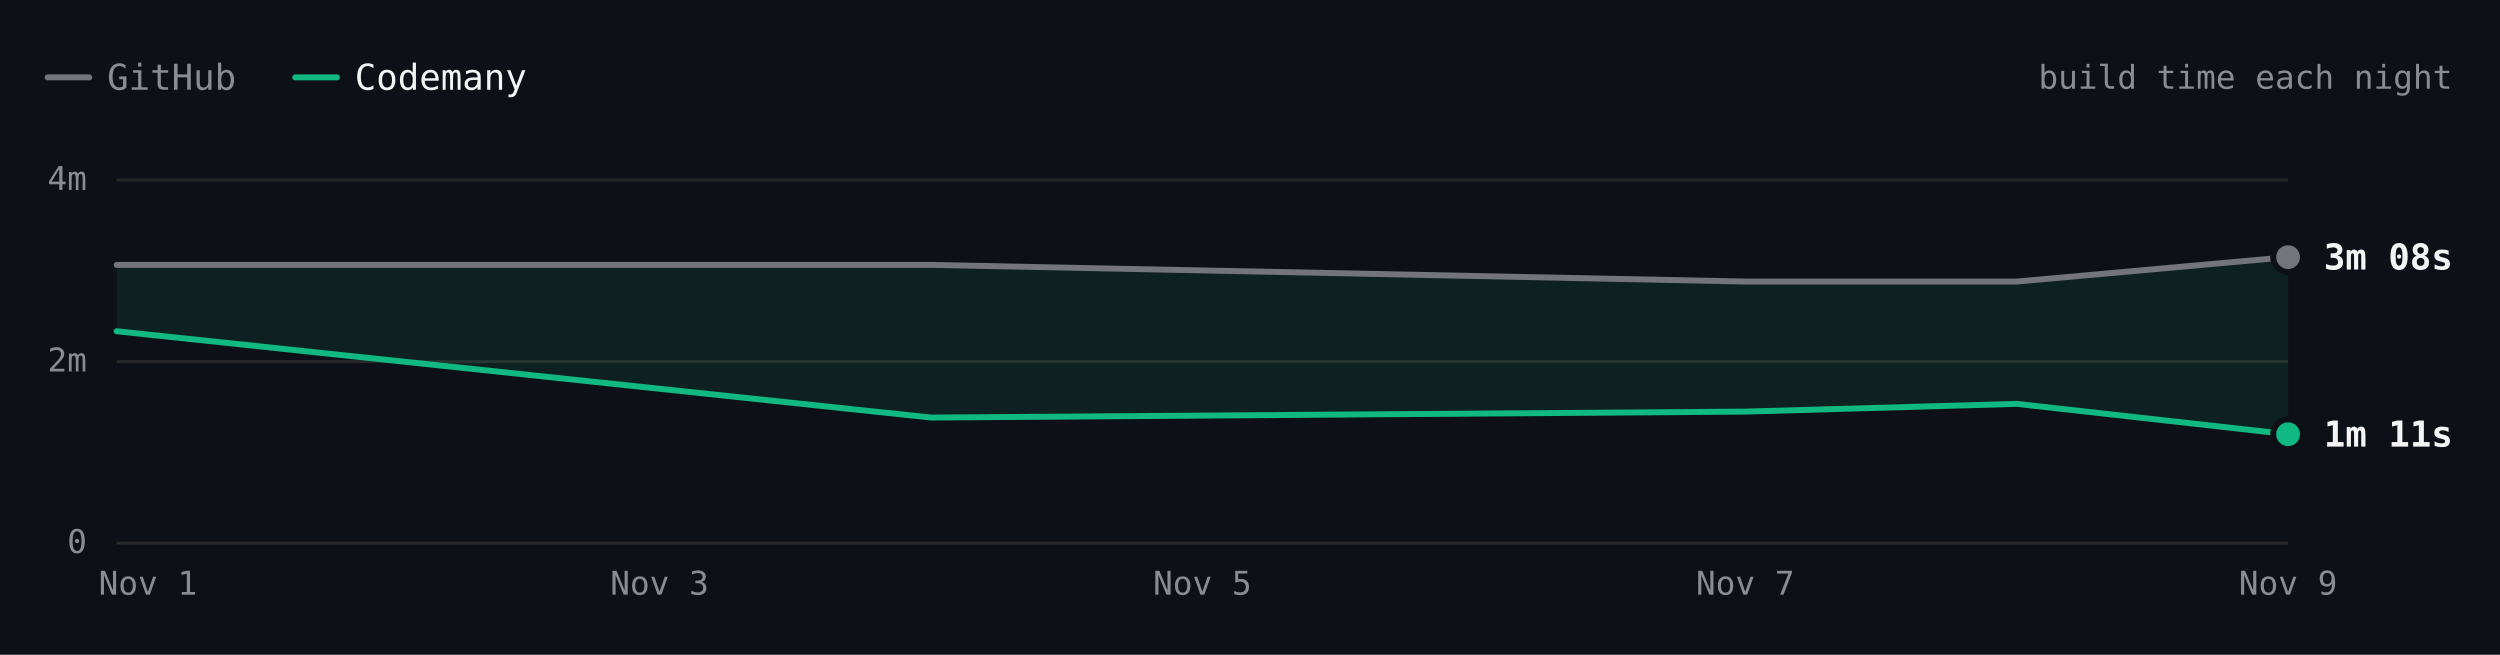
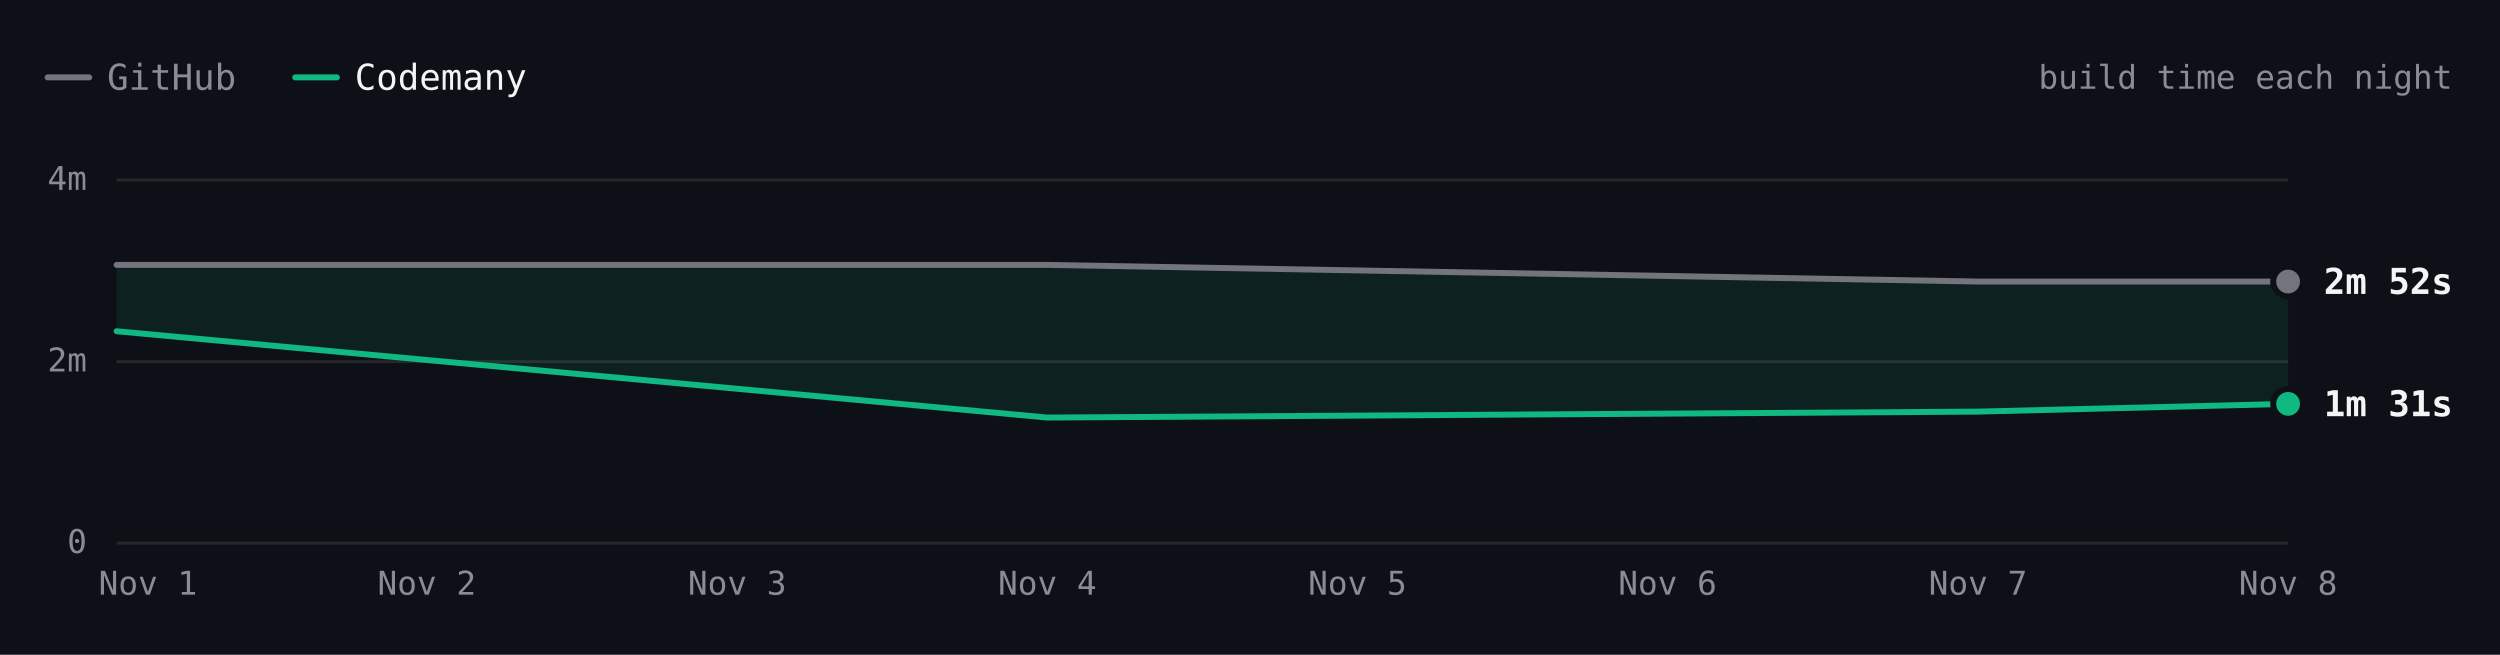
- <svg xmlns="http://www.w3.org/2000/svg" viewBox="0 0 840 220" width="840" height="220" role="img" aria-label="react.dev build time each night over 5 nights. Latest: GitHub 3m 08s, Codemany 1m 11s. Overall: 2.1× faster." font-family="'JetBrains Mono', ui-monospace, SFMono-Regular, Menlo, monospace" style="max-width:100%;height:auto;font-variant-numeric:tabular-nums">
+ <svg xmlns="http://www.w3.org/2000/svg" viewBox="0 0 840 220" width="840" height="220" role="img" aria-label="react.dev build time each night over 4 nights. Latest: GitHub 2m 52s, Codemany 1m 31s. Overall: 2.0× faster." font-family="'JetBrains Mono', ui-monospace, SFMono-Regular, Menlo, monospace" style="max-width:100%;height:auto;font-variant-numeric:tabular-nums">
  <rect width="840" height="220" fill="#0d1117" />
  <path d="M16 26h14" stroke="#74747c" stroke-width="2" stroke-linecap="round" />
  <text x="36" y="26" font-size="12" fill="#8b8b94" dominant-baseline="central">GitHub</text>
  <path d="M99.2 26h14" stroke="#10b981" stroke-width="2" stroke-linecap="round" />
  <text x="119.2" y="26" font-size="12" fill="#f4f4f5" dominant-baseline="central">Codemany</text>
  <text x="824" y="26" font-size="11" fill="#8b8b94" text-anchor="end" dominant-baseline="central">build time each night</text>
  <path d="M39.2 182.5L768.8 182.5" stroke="#27272a" stroke-width="1" fill="none" />
  <text x="29.2" y="182" font-size="11" fill="#8b8b94" text-anchor="end" dominant-baseline="central">0</text>
  <path d="M39.2 121.5L768.8 121.5" stroke="#27272a" stroke-width="1" fill="none" />
  <text x="29.2" y="121" font-size="11" fill="#8b8b94" text-anchor="end" dominant-baseline="central">2m</text>
  <path d="M39.2 60.5L768.8 60.5" stroke="#27272a" stroke-width="1" fill="none" />
  <text x="29.2" y="60" font-size="11" fill="#8b8b94" text-anchor="end" dominant-baseline="central">4m</text>
-   <text x="768.8" y="196" font-size="11" fill="#8b8b94" text-anchor="middle" dominant-baseline="central">Nov 9</text>
-   <text x="586.4" y="196" font-size="11" fill="#8b8b94" text-anchor="middle" dominant-baseline="central">Nov 7</text>
-   <text x="404" y="196" font-size="11" fill="#8b8b94" text-anchor="middle" dominant-baseline="central">Nov 5</text>
-   <text x="221.6" y="196" font-size="11" fill="#8b8b94" text-anchor="middle" dominant-baseline="central">Nov 3</text>
+   <text x="768.8" y="196" font-size="11" fill="#8b8b94" text-anchor="middle" dominant-baseline="central">Nov 8</text>
+   <text x="664.6" y="196" font-size="11" fill="#8b8b94" text-anchor="middle" dominant-baseline="central">Nov 7</text>
+   <text x="560.3" y="196" font-size="11" fill="#8b8b94" text-anchor="middle" dominant-baseline="central">Nov 6</text>
+   <text x="456.1" y="196" font-size="11" fill="#8b8b94" text-anchor="middle" dominant-baseline="central">Nov 5</text>
+   <text x="351.9" y="196" font-size="11" fill="#8b8b94" text-anchor="middle" dominant-baseline="central">Nov 4</text>
+   <text x="247.7" y="196" font-size="11" fill="#8b8b94" text-anchor="middle" dominant-baseline="central">Nov 3</text>
+   <text x="143.4" y="196" font-size="11" fill="#8b8b94" text-anchor="middle" dominant-baseline="central">Nov 2</text>
  <text x="49.7" y="196" font-size="11" fill="#8b8b94" text-anchor="middle" dominant-baseline="central">Nov 1</text>
-   <path d="M39.2 89L312.8 89L586.4 94.6L677.6 94.6L768.8 86.4L768.8 145.9L677.6 135.7L586.4 138.3L312.8 140.3L39.2 111.3Z" fill="rgba(16,185,129,0.10)" />
-   <path d="M39.2 89L312.8 89L586.4 94.6L677.6 94.6L768.8 86.4" fill="none" stroke="#74747c" stroke-width="2" stroke-linecap="round" stroke-linejoin="round" />
-   <path d="M39.2 111.3L312.8 140.3L586.4 138.3L677.6 135.7L768.8 145.9" fill="none" stroke="#10b981" stroke-width="2" stroke-linecap="round" stroke-linejoin="round" />
-   <circle cx="768.8" cy="86.4" r="6" fill="#0d1117" />
-   <circle cx="768.8" cy="86.4" r="4" fill="#74747c" />
-   <text x="780.8" y="86.4" font-size="12" fill="#f4f4f5" font-weight="600" dominant-baseline="central">3m 08s</text>
-   <circle cx="768.8" cy="145.9" r="6" fill="#0d1117" />
-   <circle cx="768.8" cy="145.9" r="4" fill="#10b981" />
-   <text x="780.8" y="145.9" font-size="12" fill="#f4f4f5" font-weight="600" dominant-baseline="central">1m 11s</text>
+   <path d="M39.2 89L351.9 89L664.6 94.6L768.8 94.6L768.8 135.7L664.6 138.3L351.9 140.3L39.2 111.3Z" fill="rgba(16,185,129,0.10)" />
+   <path d="M39.2 89L351.9 89L664.6 94.6L768.8 94.6" fill="none" stroke="#74747c" stroke-width="2" stroke-linecap="round" stroke-linejoin="round" />
+   <path d="M39.2 111.3L351.9 140.3L664.6 138.3L768.8 135.7" fill="none" stroke="#10b981" stroke-width="2" stroke-linecap="round" stroke-linejoin="round" />
+   <circle cx="768.8" cy="94.6" r="6" fill="#0d1117" />
+   <circle cx="768.8" cy="94.6" r="4" fill="#74747c" />
+   <text x="780.8" y="94.6" font-size="12" fill="#f4f4f5" font-weight="600" dominant-baseline="central">2m 52s</text>
+   <circle cx="768.8" cy="135.7" r="6" fill="#0d1117" />
+   <circle cx="768.8" cy="135.7" r="4" fill="#10b981" />
+   <text x="780.8" y="135.7" font-size="12" fill="#f4f4f5" font-weight="600" dominant-baseline="central">1m 31s</text>
  <circle class="bench-mark" cx="39.2" cy="89" r="12" fill="#0d1117" fill-opacity="0" data-tip="react.dev · GitHub · 3m 03s · Nov 1" data-href="https://github.com/codemanyhq/bench-private/actions/runs/41357757246/job/125001439194" style="cursor:pointer" />
  <circle class="bench-mark" cx="39.2" cy="111.3" r="12" fill="#0d1117" fill-opacity="0" data-tip="react.dev · Codemany · 2m 19s · Nov 1" data-href="https://github.com/codemanyhq/bench/actions/runs/41189686531/job/124809425512" style="cursor:pointer" />
-   <circle class="bench-mark" cx="312.8" cy="89" r="12" fill="#0d1117" fill-opacity="0" data-tip="react.dev · GitHub · 3m 03s · Nov 4" data-href="https://github.com/codemanyhq/bench-private/actions/runs/41834014108/job/126588227367" style="cursor:pointer" />
-   <circle class="bench-mark" cx="312.8" cy="140.3" r="12" fill="#0d1117" fill-opacity="0" data-tip="react.dev · Codemany · 1m 22s · Nov 4" data-href="https://github.com/codemanyhq/bench/actions/runs/41817717722/job/126532688634" style="cursor:pointer" />
-   <circle class="bench-mark" cx="586.4" cy="94.6" r="12" fill="#0d1117" fill-opacity="0" data-tip="react.dev · GitHub · 2m 52s · Nov 7" data-href="https://github.com/codemanyhq/bench-private/actions/runs/42342779574/job/128313955207" style="cursor:pointer" />
-   <circle class="bench-mark" cx="586.4" cy="138.3" r="12" fill="#0d1117" fill-opacity="0" data-tip="react.dev · Codemany · 1m 26s · Nov 7" data-href="https://github.com/codemanyhq/bench/actions/runs/42363100897/job/128383590202" style="cursor:pointer" />
-   <circle class="bench-mark" cx="677.6" cy="94.6" r="12" fill="#0d1117" fill-opacity="0" data-tip="react.dev · GitHub · 2m 52s · Nov 8" data-href="https://github.com/codemanyhq/bench-private/actions/runs/42477866952/job/128905511512" style="cursor:pointer" />
-   <circle class="bench-mark" cx="677.6" cy="135.7" r="12" fill="#0d1117" fill-opacity="0" data-tip="react.dev · Codemany · 1m 31s · Nov 8" data-href="https://github.com/codemanyhq/bench/actions/runs/42471415877/job/128905482495" style="cursor:pointer" />
-   <circle class="bench-mark" cx="768.8" cy="86.4" r="12" fill="#0d1117" fill-opacity="0" data-tip="react.dev · GitHub · 3m 08s · Nov 9" data-href="https://github.com/codemanyhq/bench-private/actions/runs/42629210782/job/129200880827" style="cursor:pointer" />
-   <circle class="bench-mark" cx="768.8" cy="145.9" r="12" fill="#0d1117" fill-opacity="0" data-tip="react.dev · Codemany · 1m 11s · Nov 9" data-href="https://github.com/codemanyhq/bench/actions/runs/42610365978/job/129323099243" style="cursor:pointer" />
+   <circle class="bench-mark" cx="351.9" cy="89" r="12" fill="#0d1117" fill-opacity="0" data-tip="react.dev · GitHub · 3m 03s · Nov 4" data-href="https://github.com/codemanyhq/bench-private/actions/runs/41834014108/job/126588227367" style="cursor:pointer" />
+   <circle class="bench-mark" cx="351.9" cy="140.3" r="12" fill="#0d1117" fill-opacity="0" data-tip="react.dev · Codemany · 1m 22s · Nov 4" data-href="https://github.com/codemanyhq/bench/actions/runs/41817717722/job/126532688634" style="cursor:pointer" />
+   <circle class="bench-mark" cx="664.6" cy="94.6" r="12" fill="#0d1117" fill-opacity="0" data-tip="react.dev · GitHub · 2m 52s · Nov 7" data-href="https://github.com/codemanyhq/bench-private/actions/runs/42342779574/job/128313955207" style="cursor:pointer" />
+   <circle class="bench-mark" cx="664.6" cy="138.3" r="12" fill="#0d1117" fill-opacity="0" data-tip="react.dev · Codemany · 1m 26s · Nov 7" data-href="https://github.com/codemanyhq/bench/actions/runs/42363100897/job/128383590202" style="cursor:pointer" />
+   <circle class="bench-mark" cx="768.8" cy="94.6" r="12" fill="#0d1117" fill-opacity="0" data-tip="react.dev · GitHub · 2m 52s · Nov 8" data-href="https://github.com/codemanyhq/bench-private/actions/runs/42477866952/job/128905511512" style="cursor:pointer" />
+   <circle class="bench-mark" cx="768.8" cy="135.7" r="12" fill="#0d1117" fill-opacity="0" data-tip="react.dev · Codemany · 1m 31s · Nov 8" data-href="https://github.com/codemanyhq/bench/actions/runs/42471415877/job/128905482495" style="cursor:pointer" />
</svg>
